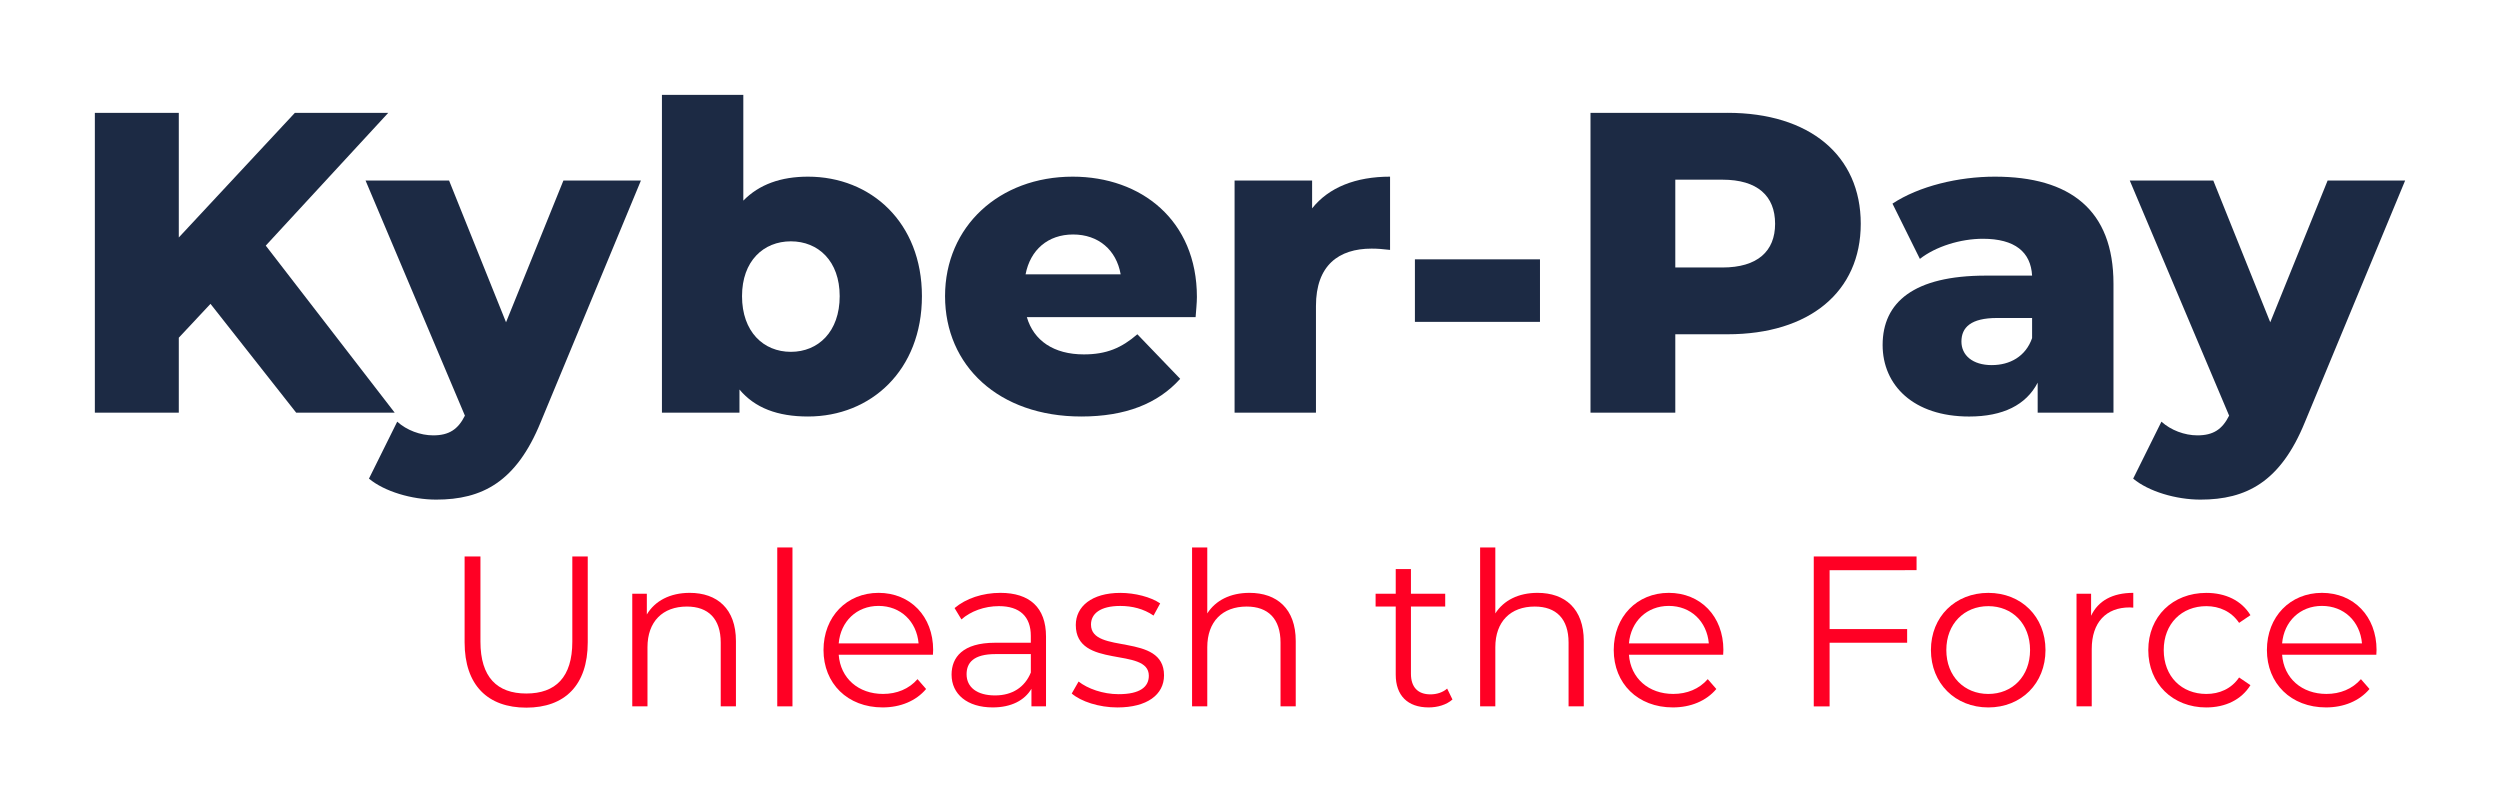
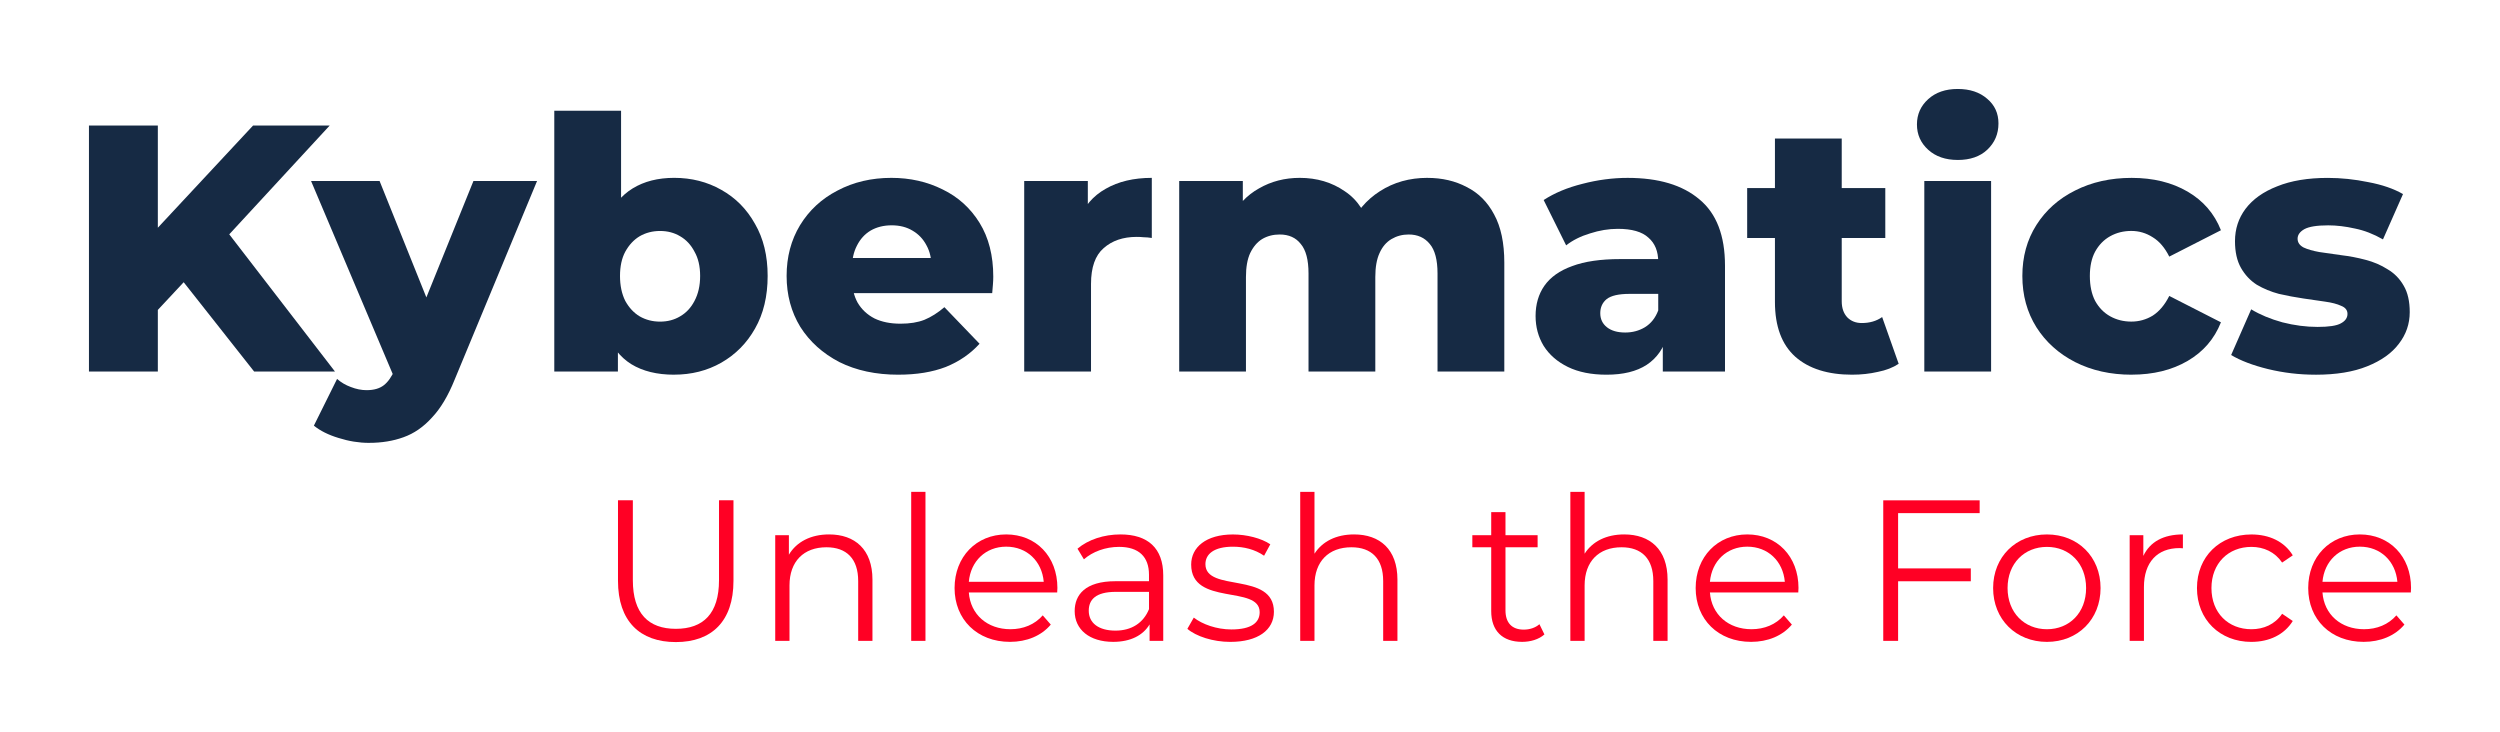
- <svg xmlns="http://www.w3.org/2000/svg" width="131.784mm" height="42.303mm" viewBox="0 0 131.784 42.303" version="1.1" id="svg8">
+ <svg xmlns="http://www.w3.org/2000/svg" width="140.523mm" height="41.091mm" viewBox="0 0 140.523 41.091" version="1.1" id="svg8">
  <defs id="defs2">
    <clipPath clipPathUnits="userSpaceOnUse" id="clipPath26">
      <path d="M 0,500 H 500 V 0 H 0 Z" id="path24" />
    </clipPath>
    <clipPath clipPathUnits="userSpaceOnUse" id="clipPath34">
      <path d="M 44.821,471.356 H 479.072 V 66.863 H 44.821 Z" id="path32" />
    </clipPath>
    <clipPath clipPathUnits="userSpaceOnUse" id="clipPath38">
      <path d="M 44.821,444 H 479.072 V 66.863 H 44.821 Z" id="path36" />
    </clipPath>
    <clipPath clipPathUnits="userSpaceOnUse" id="clipPath42">
      <path d="m 203.865,469.684 h 26.586 v -26.586 h -26.586 z" id="path40" />
    </clipPath>
    <clipPath clipPathUnits="userSpaceOnUse" id="clipPath46">
      <path d="M 389.923,471.356 H 403.64 V 457.639 H 389.923 Z" id="path44" />
    </clipPath>
    <clipPath clipPathUnits="userSpaceOnUse" id="clipPath50">
      <path d="M 145.468,435.823 H 163.85 V 417.442 H 145.468 Z" id="path48" />
    </clipPath>
    <clipPath clipPathUnits="userSpaceOnUse" id="clipPath110">
      <path d="M 20.123,453.67 H 476.129 V 53.496 H 20.123 Z" id="path108" />
    </clipPath>
    <clipPath clipPathUnits="userSpaceOnUse" id="clipPath114">
      <path d="M 20.123,453.67 H 74.092 V 403.764 H 20.123 Z" id="path112" />
    </clipPath>
    <clipPath clipPathUnits="userSpaceOnUse" id="clipPath118">
      <path d="M 43.752,100.001 H 88.473 V 53.496 H 43.752 Z" id="path116" />
    </clipPath>
    <clipPath clipPathUnits="userSpaceOnUse" id="clipPath122">
      <path d="M 33.416,443.074 H 476.129 V 114.815 H 33.416 Z" id="path120" />
    </clipPath>
    <clipPath clipPathUnits="userSpaceOnUse" id="clipPath126">
      <path d="M 52.184,424.663 H 455.953 V 78.889 H 52.184 Z" id="path124" />
    </clipPath>
    <clipPath clipPathUnits="userSpaceOnUse" id="clipPath186">
      <path d="m 463.151,115.921 h 9 v -9 h -9 z" id="path184" />
    </clipPath>
    <clipPath clipPathUnits="userSpaceOnUse" id="clipPath202">
      <path d="m 314.316,471.356 h 9.501 v -9.501 h -9.501 z" id="path200" />
    </clipPath>
    <clipPath clipPathUnits="userSpaceOnUse" id="clipPath218">
      <path d="m 101.015,63.422 h 9 v -9 h -9 z" id="path216" />
    </clipPath>
    <clipPath clipPathUnits="userSpaceOnUse" id="clipPath234">
      <path d="m 377.738,61.499 h 7 v -7 h -7 z" id="path232" />
    </clipPath>
    <clipPath clipPathUnits="userSpaceOnUse" id="clipPath250">
      <path d="m 95.24,439.323 h 7 v -7 h -7 z" id="path248" />
    </clipPath>
    <clipPath clipPathUnits="userSpaceOnUse" id="clipPath266">
      <path d="m 69.311,398.731 h 3 v -3 h -3 z" id="path264" />
    </clipPath>
    <clipPath clipPathUnits="userSpaceOnUse" id="clipPath282">
      <path d="m 132.278,471.804 h 4.239 v -4.239 h -4.239 z" id="path280" />
    </clipPath>
    <clipPath clipPathUnits="userSpaceOnUse" id="clipPath298">
      <path d="m 474.01,276.644 h 4.239 v -4.239 h -4.239 z" id="path296" />
    </clipPath>
    <clipPath clipPathUnits="userSpaceOnUse" id="clipPath314">
      <path d="m 454.19,405.298 h 3.603 v -3.604 h -3.603 z" id="path312" />
    </clipPath>
    <clipPath clipPathUnits="userSpaceOnUse" id="clipPath330">
      <path d="m 424.828,457.465 h 13.724 V 443.74 h -13.724 z" id="path328" />
    </clipPath>
    <clipPath clipPathUnits="userSpaceOnUse" id="clipPath346">
      <path d="M 19.146,244.94 H 30.119 V 233.967 H 19.146 Z" id="path344" />
    </clipPath>
    <clipPath clipPathUnits="userSpaceOnUse" id="clipPath362">
      <path d="M 126.932,376.32 H 376.943 V 122.18 H 126.932 Z" id="path360" />
    </clipPath>
    <clipPath clipPathUnits="userSpaceOnUse" id="clipPath366">
      <path d="M 127.714,376.32 H 376.943 V 127.091 H 127.714 Z" id="path364" />
    </clipPath>
    <clipPath clipPathUnits="userSpaceOnUse" id="clipPath370">
      <path d="M 127.714,376.32 H 376.943 V 127.091 H 127.714 Z" id="path368" />
    </clipPath>
    <clipPath clipPathUnits="userSpaceOnUse" id="clipPath374">
      <path d="m 322.413,364.253 h 52.558 v -52.558 h -52.558 z" id="path372" />
    </clipPath>
    <clipPath clipPathUnits="userSpaceOnUse" id="clipPath378">
      <path d="m 126.932,206.401 h 62.654 v -78.256 h -62.654 z" id="path376" />
    </clipPath>
    <clipPath clipPathUnits="userSpaceOnUse" id="clipPath446">
      <path d="M 0,500 H 500 V 0 H 0 Z" id="path444" />
    </clipPath>
    <clipPath clipPathUnits="userSpaceOnUse" id="clipPath774">
      <path d="M 136.696,440.267 H 257.154 V 406.762 H 136.696 Z" id="path772" />
    </clipPath>
    <clipPath clipPathUnits="userSpaceOnUse" id="clipPath978">
      <path d="M 192.829,332.414 H 352.735 V 170.971 H 192.829 Z" id="path976" />
    </clipPath>
    <clipPath clipPathUnits="userSpaceOnUse" id="clipPath1102">
      <path d="M 0,500 H 500 V 0 H 0 Z" id="path1100" />
    </clipPath>
  </defs>
-   <g id="layer1" transform="translate(-21.20503,-55.78852)">
-     <g aria-label="Kyber-Pay" id="text5472" style="font-style:normal;font-variant:normal;font-weight:800;font-stretch:normal;font-size:22.578px;line-height:1.25;font-family:Montserrat;-inkscape-font-specification:'Montserrat Ultra-Bold';fill:#1c2a44;fill-opacity:1;stroke:none;stroke-width:0.265">
-       <path d="m 36.817,77.541 h 5.193 l -6.796,-8.805 6.457,-6.999 h -4.922 l -6.119,6.57 v -6.57 h -4.425 v 15.804 h 4.425 v -3.951 l 1.671,-1.784 z" style="font-style:normal;font-variant:normal;font-weight:800;font-stretch:normal;font-size:22.578px;font-family:Montserrat;-inkscape-font-specification:'Montserrat Ultra-Bold';fill:#1c2a44;fill-opacity:1;stroke-width:0.265" id="path898" />
-       <path d="m 50.905,65.304 -3.025,7.473 -3.003,-7.473 h -4.403 l 5.238,12.395 c -0.361,0.722 -0.835,1.039 -1.671,1.039 -0.677,0 -1.4,-0.271 -1.897,-0.722 l -1.49,3.003 c 0.813,0.677 2.258,1.106 3.545,1.106 2.416,0 4.222,-0.926 5.509,-4.087 l 5.283,-12.734 z" style="font-style:normal;font-variant:normal;font-weight:800;font-stretch:normal;font-size:22.578px;font-family:Montserrat;-inkscape-font-specification:'Montserrat Ultra-Bold';fill:#1c2a44;fill-opacity:1;stroke-width:0.265" id="path900" />
-       <path d="m 63.797,65.101 c -1.422,0 -2.574,0.406 -3.409,1.264 v -5.577 h -4.29 v 16.753 h 4.087 v -1.219 c 0.813,0.971 2.009,1.422 3.612,1.422 3.319,0 6.006,-2.438 6.006,-6.344 0,-3.883 -2.687,-6.299 -6.006,-6.299 z m -0.903,9.234 c -1.445,0 -2.574,-1.061 -2.574,-2.935 0,-1.851 1.129,-2.89 2.574,-2.89 1.445,0 2.574,1.039 2.574,2.89 0,1.874 -1.129,2.935 -2.574,2.935 z" style="font-style:normal;font-variant:normal;font-weight:800;font-stretch:normal;font-size:22.578px;font-family:Montserrat;-inkscape-font-specification:'Montserrat Ultra-Bold';fill:#1c2a44;fill-opacity:1;stroke-width:0.265" id="path902" />
-       <path d="m 84.298,71.445 c 0,-4.041 -2.935,-6.344 -6.548,-6.344 -3.861,0 -6.728,2.619 -6.728,6.299 0,3.658 2.822,6.344 7.18,6.344 2.326,0 4.041,-0.677 5.215,-1.987 l -2.258,-2.348 c -0.835,0.722 -1.626,1.061 -2.822,1.061 -1.58,0 -2.642,-0.722 -3.003,-1.964 h 8.896 c 0.023,-0.339 0.068,-0.745 0.068,-1.061 z m -6.525,-3.296 c 1.332,0 2.28,0.813 2.506,2.1 h -5.012 c 0.248,-1.287 1.174,-2.1 2.506,-2.1 z" style="font-style:normal;font-variant:normal;font-weight:800;font-stretch:normal;font-size:22.578px;font-family:Montserrat;-inkscape-font-specification:'Montserrat Ultra-Bold';fill:#1c2a44;fill-opacity:1;stroke-width:0.265" id="path904" />
-       <path d="m 90.371,66.772 v -1.468 h -4.087 v 12.237 h 4.29 V 71.919 c 0,-2.145 1.197,-3.025 2.935,-3.025 0.316,0 0.587,0.023 0.971,0.068 v -3.861 c -1.806,0 -3.229,0.564 -4.109,1.671 z" style="font-style:normal;font-variant:normal;font-weight:800;font-stretch:normal;font-size:22.578px;font-family:Montserrat;-inkscape-font-specification:'Montserrat Ultra-Bold';fill:#1c2a44;fill-opacity:1;stroke-width:0.265" id="path906" />
-       <path d="m 95.79,72.755 h 6.593 v -3.296 h -6.593 z" style="font-style:normal;font-variant:normal;font-weight:800;font-stretch:normal;font-size:22.578px;font-family:Montserrat;-inkscape-font-specification:'Montserrat Ultra-Bold';fill:#1c2a44;fill-opacity:1;stroke-width:0.265" id="path908" />
-       <path d="m 112.271,61.737 h -7.225 v 15.804 h 4.47 v -4.132 h 2.754 c 4.312,0 7.022,-2.235 7.022,-5.825 0,-3.612 -2.709,-5.848 -7.022,-5.848 z m -0.271,8.151 h -2.484 v -4.628 h 2.484 c 1.851,0 2.777,0.858 2.777,2.326 0,1.445 -0.926,2.303 -2.777,2.303 z" style="font-style:normal;font-variant:normal;font-weight:800;font-stretch:normal;font-size:22.578px;font-family:Montserrat;-inkscape-font-specification:'Montserrat Ultra-Bold';fill:#1c2a44;fill-opacity:1;stroke-width:0.265" id="path910" />
-       <path d="m 126.36,65.101 c -1.919,0 -3.996,0.497 -5.396,1.422 l 1.445,2.913 c 0.835,-0.655 2.145,-1.061 3.319,-1.061 1.693,0 2.529,0.7 2.596,1.942 h -2.438 c -3.793,0 -5.441,1.4 -5.441,3.658 0,2.122 1.626,3.77 4.561,3.77 1.784,0 3.003,-0.61 3.612,-1.784 v 1.58 h 3.996 v -6.796 c 0,-3.883 -2.28,-5.644 -6.254,-5.644 z m -0.158,9.934 c -1.016,0 -1.603,-0.519 -1.603,-1.242 0,-0.745 0.497,-1.242 1.874,-1.242 h 1.851 v 1.061 c -0.339,0.971 -1.174,1.422 -2.122,1.422 z" style="font-style:normal;font-variant:normal;font-weight:800;font-stretch:normal;font-size:22.578px;font-family:Montserrat;-inkscape-font-specification:'Montserrat Ultra-Bold';fill:#1c2a44;fill-opacity:1;stroke-width:0.265" id="path912" />
-       <path d="m 143.903,65.304 -3.025,7.473 -3.003,-7.473 h -4.403 l 5.238,12.395 c -0.361,0.722 -0.835,1.039 -1.671,1.039 -0.677,0 -1.4,-0.271 -1.897,-0.722 l -1.49,3.003 c 0.813,0.677 2.258,1.106 3.545,1.106 2.416,0 4.222,-0.926 5.509,-4.087 l 5.283,-12.734 z" style="font-style:normal;font-variant:normal;font-weight:800;font-stretch:normal;font-size:22.578px;font-family:Montserrat;-inkscape-font-specification:'Montserrat Ultra-Bold';fill:#1c2a44;fill-opacity:1;stroke-width:0.265" id="path914" />
-     </g>
+   <g id="layer1" transform="translate(-10.95907,-57.00039)">
    <g aria-label="Unleash the Force" id="text6299" style="font-style:normal;font-variant:normal;font-weight:normal;font-stretch:normal;font-size:11.289px;line-height:1.25;font-family:Montserrat;-inkscape-font-specification:Montserrat;fill:#1c2a44;fill-opacity:1;stroke:none;stroke-width:0.265">
      <path d="m 48.947,93.091 c 2.021,0 3.24,-1.174 3.24,-3.443 v -4.527 h -0.813 v 4.493 c 0,1.874 -0.881,2.732 -2.427,2.732 -1.535,0 -2.416,-0.858 -2.416,-2.732 v -4.493 h -0.835 v 4.527 c 0,2.269 1.23,3.443 3.251,3.443 z" style="font-style:normal;font-variant:normal;font-weight:normal;font-stretch:normal;font-size:11.289px;font-family:Montserrat;-inkscape-font-specification:Montserrat;fill:#ff0024;fill-opacity:1;stroke-width:0.265" id="path917" />
      <path d="m 57.56,87.04 c -1.027,0 -1.829,0.418 -2.258,1.14 v -1.095 h -0.768 v 5.938 h 0.802 v -3.116 c 0,-1.355 0.802,-2.145 2.077,-2.145 1.129,0 1.784,0.643 1.784,1.897 v 3.364 h 0.802 v -3.443 c 0,-1.705 -0.993,-2.54 -2.438,-2.54 z" style="font-style:normal;font-variant:normal;font-weight:normal;font-stretch:normal;font-size:11.289px;font-family:Montserrat;-inkscape-font-specification:Montserrat;fill:#ff0024;fill-opacity:1;stroke-width:0.265" id="path919" />
      <path d="m 62.177,93.023 h 0.802 v -8.376 h -0.802 z" style="font-style:normal;font-variant:normal;font-weight:normal;font-stretch:normal;font-size:11.289px;font-family:Montserrat;-inkscape-font-specification:Montserrat;fill:#ff0024;fill-opacity:1;stroke-width:0.265" id="path921" />
      <path d="m 70.395,90.054 c 0,-1.784 -1.208,-3.014 -2.879,-3.014 -1.671,0 -2.901,1.253 -2.901,3.014 0,1.761 1.264,3.025 3.116,3.025 0.937,0 1.761,-0.339 2.292,-0.971 l -0.452,-0.519 c -0.452,0.519 -1.095,0.779 -1.818,0.779 -1.298,0 -2.246,-0.824 -2.337,-2.066 h 4.967 c 0,-0.09 0.011,-0.181 0.011,-0.248 z m -2.879,-2.326 c 1.163,0 2.009,0.813 2.111,1.976 h -4.211 c 0.102,-1.163 0.948,-1.976 2.1,-1.976 z" style="font-style:normal;font-variant:normal;font-weight:normal;font-stretch:normal;font-size:11.289px;font-family:Montserrat;-inkscape-font-specification:Montserrat;fill:#ff0024;fill-opacity:1;stroke-width:0.265" id="path923" />
      <path d="m 73.94,87.04 c -0.937,0 -1.818,0.294 -2.416,0.802 l 0.361,0.598 c 0.485,-0.429 1.208,-0.7 1.976,-0.7 1.106,0 1.682,0.553 1.682,1.569 v 0.361 h -1.885 c -1.705,0 -2.292,0.768 -2.292,1.682 0,1.027 0.824,1.727 2.167,1.727 0.982,0 1.682,-0.373 2.043,-0.982 v 0.926 h 0.768 v -3.68 c 0,-1.535 -0.869,-2.303 -2.405,-2.303 z m -0.282,5.407 c -0.948,0 -1.501,-0.429 -1.501,-1.118 0,-0.61 0.373,-1.061 1.524,-1.061 h 1.863 v 0.971 c -0.316,0.779 -0.982,1.208 -1.885,1.208 z" style="font-style:normal;font-variant:normal;font-weight:normal;font-stretch:normal;font-size:11.289px;font-family:Montserrat;-inkscape-font-specification:Montserrat;fill:#ff0024;fill-opacity:1;stroke-width:0.265" id="path925" />
      <path d="m 80.115,93.08 c 1.547,0 2.45,-0.666 2.45,-1.693 0,-2.28 -3.85,-1.072 -3.85,-2.675 0,-0.564 0.474,-0.982 1.547,-0.982 0.61,0 1.23,0.147 1.75,0.508 l 0.35,-0.643 c -0.497,-0.339 -1.332,-0.553 -2.1,-0.553 -1.513,0 -2.348,0.722 -2.348,1.693 0,2.348 3.85,1.129 3.85,2.675 0,0.587 -0.463,0.971 -1.592,0.971 -0.835,0 -1.637,-0.294 -2.111,-0.666 l -0.361,0.632 c 0.485,0.418 1.434,0.734 2.416,0.734 z" style="font-style:normal;font-variant:normal;font-weight:normal;font-stretch:normal;font-size:11.289px;font-family:Montserrat;-inkscape-font-specification:Montserrat;fill:#ff0024;fill-opacity:1;stroke-width:0.265" id="path927" />
      <path d="m 87.069,87.04 c -1.005,0 -1.784,0.395 -2.224,1.084 v -3.477 h -0.802 v 8.376 h 0.802 v -3.116 c 0,-1.355 0.802,-2.145 2.077,-2.145 1.129,0 1.784,0.643 1.784,1.897 v 3.364 h 0.802 v -3.443 c 0,-1.705 -0.993,-2.54 -2.438,-2.54 z" style="font-style:normal;font-variant:normal;font-weight:normal;font-stretch:normal;font-size:11.289px;font-family:Montserrat;-inkscape-font-specification:Montserrat;fill:#ff0024;fill-opacity:1;stroke-width:0.265" id="path929" />
      <path d="m 97.489,92.086 c -0.226,0.203 -0.553,0.305 -0.881,0.305 -0.666,0 -1.027,-0.384 -1.027,-1.084 v -3.545 h 1.806 V 87.085 H 95.581 V 85.787 h -0.802 v 1.298 H 93.718 v 0.677 h 1.061 v 3.59 c 0,1.095 0.621,1.727 1.738,1.727 0.463,0 0.937,-0.135 1.253,-0.418 z" style="font-style:normal;font-variant:normal;font-weight:normal;font-stretch:normal;font-size:11.289px;font-family:Montserrat;-inkscape-font-specification:Montserrat;fill:#ff0024;fill-opacity:1;stroke-width:0.265" id="path931" />
      <path d="m 102.253,87.04 c -1.005,0 -1.784,0.395 -2.224,1.084 v -3.477 h -0.802 v 8.376 h 0.802 v -3.116 c 0,-1.355 0.802,-2.145 2.077,-2.145 1.129,0 1.784,0.643 1.784,1.897 v 3.364 h 0.802 v -3.443 c 0,-1.705 -0.993,-2.54 -2.438,-2.54 z" style="font-style:normal;font-variant:normal;font-weight:normal;font-stretch:normal;font-size:11.289px;font-family:Montserrat;-inkscape-font-specification:Montserrat;fill:#ff0024;fill-opacity:1;stroke-width:0.265" id="path933" />
      <path d="m 112.051,90.054 c 0,-1.784 -1.208,-3.014 -2.879,-3.014 -1.671,0 -2.901,1.253 -2.901,3.014 0,1.761 1.264,3.025 3.116,3.025 0.937,0 1.761,-0.339 2.292,-0.971 l -0.452,-0.519 c -0.452,0.519 -1.095,0.779 -1.818,0.779 -1.298,0 -2.246,-0.824 -2.337,-2.066 h 4.967 c 0,-0.09 0.011,-0.181 0.011,-0.248 z m -2.879,-2.326 c 1.163,0 2.009,0.813 2.111,1.976 h -4.211 c 0.102,-1.163 0.948,-1.976 2.1,-1.976 z" style="font-style:normal;font-variant:normal;font-weight:normal;font-stretch:normal;font-size:11.289px;font-family:Montserrat;-inkscape-font-specification:Montserrat;fill:#ff0024;fill-opacity:1;stroke-width:0.265" id="path935" />
      <path d="m 122.234,85.844 v -0.722 h -5.419 v 7.902 h 0.835 v -3.353 h 4.087 v -0.722 h -4.087 v -3.104 z" style="font-style:normal;font-variant:normal;font-weight:normal;font-stretch:normal;font-size:11.289px;font-family:Montserrat;-inkscape-font-specification:Montserrat;fill:#ff0024;fill-opacity:1;stroke-width:0.265" id="path937" />
      <path d="m 126.016,93.08 c 1.738,0 3.014,-1.264 3.014,-3.025 0,-1.761 -1.276,-3.014 -3.014,-3.014 -1.738,0 -3.025,1.253 -3.025,3.014 0,1.761 1.287,3.025 3.025,3.025 z m 0,-0.711 c -1.264,0 -2.213,-0.926 -2.213,-2.314 0,-1.389 0.948,-2.314 2.213,-2.314 1.264,0 2.201,0.926 2.201,2.314 0,1.389 -0.937,2.314 -2.201,2.314 z" style="font-style:normal;font-variant:normal;font-weight:normal;font-stretch:normal;font-size:11.289px;font-family:Montserrat;-inkscape-font-specification:Montserrat;fill:#ff0024;fill-opacity:1;stroke-width:0.265" id="path939" />
      <path d="m 131.434,88.248 v -1.163 h -0.768 v 5.938 h 0.802 V 89.998 c 0,-1.4 0.756,-2.19 1.998,-2.19 0.056,0 0.124,0.011 0.192,0.011 v -0.779 c -1.095,0 -1.851,0.418 -2.224,1.208 z" style="font-style:normal;font-variant:normal;font-weight:normal;font-stretch:normal;font-size:11.289px;font-family:Montserrat;-inkscape-font-specification:Montserrat;fill:#ff0024;fill-opacity:1;stroke-width:0.265" id="path941" />
      <path d="m 137.508,93.08 c 1.005,0 1.851,-0.406 2.326,-1.174 l -0.598,-0.406 c -0.406,0.598 -1.039,0.869 -1.727,0.869 -1.298,0 -2.246,-0.914 -2.246,-2.314 0,-1.389 0.948,-2.314 2.246,-2.314 0.689,0 1.321,0.282 1.727,0.881 l 0.598,-0.406 c -0.474,-0.779 -1.321,-1.174 -2.326,-1.174 -1.772,0 -3.059,1.242 -3.059,3.014 0,1.772 1.287,3.025 3.059,3.025 z" style="font-style:normal;font-variant:normal;font-weight:normal;font-stretch:normal;font-size:11.289px;font-family:Montserrat;-inkscape-font-specification:Montserrat;fill:#ff0024;fill-opacity:1;stroke-width:0.265" id="path943" />
      <path d="m 146.482,90.054 c 0,-1.784 -1.208,-3.014 -2.879,-3.014 -1.671,0 -2.901,1.253 -2.901,3.014 0,1.761 1.264,3.025 3.116,3.025 0.937,0 1.761,-0.339 2.292,-0.971 l -0.452,-0.519 c -0.452,0.519 -1.095,0.779 -1.818,0.779 -1.298,0 -2.246,-0.824 -2.337,-2.066 h 4.967 c 0,-0.09 0.011,-0.181 0.011,-0.248 z m -2.879,-2.326 c 1.163,0 2.009,0.813 2.111,1.976 h -4.211 c 0.102,-1.163 0.948,-1.976 2.1,-1.976 z" style="font-style:normal;font-variant:normal;font-weight:normal;font-stretch:normal;font-size:11.289px;font-family:Montserrat;-inkscape-font-specification:Montserrat;fill:#ff0024;fill-opacity:1;stroke-width:0.265" id="path945" />
    </g>
+     <g aria-label="Kybermatics" id="text202" style="font-style:normal;font-variant:normal;font-weight:800;font-stretch:normal;font-size:19.756px;line-height:1.25;font-family:Montserrat;-inkscape-font-specification:'Montserrat Ultra-Bold';fill:#162a44;fill-opacity:1;stroke-width:0.265">
+       <path d="m 19.456,74.822 -0.217,-4.386 5.946,-6.381 h 4.307 l -5.927,6.421 -2.173,2.272 z m -3.497,3.062 v -13.829 h 3.872 v 13.829 z m 9.285,0 -4.504,-5.709 2.548,-2.726 6.5,8.436 z" style="font-style:normal;font-variant:normal;font-weight:800;font-stretch:normal;font-size:19.756px;font-family:Montserrat;-inkscape-font-specification:'Montserrat Ultra-Bold';fill:#162a44;fill-opacity:1;stroke-width:0.265" id="path311" />
+       <path d="m 31.704,81.894 q -0.849,0 -1.719,-0.277 -0.849,-0.257 -1.383,-0.691 l 1.304,-2.627 q 0.336,0.296 0.77,0.454 0.454,0.178 0.889,0.178 0.612,0 0.968,-0.277 0.356,-0.277 0.612,-0.869 l 0.494,-1.245 0.296,-0.375 3.635,-8.989 h 3.576 l -4.623,11.142 q -0.553,1.383 -1.284,2.153 -0.711,0.79 -1.6,1.106 -0.869,0.316 -1.936,0.316 z m 1.462,-3.556 -4.722,-11.162 h 3.852 l 3.477,8.653 z" style="font-style:normal;font-variant:normal;font-weight:800;font-stretch:normal;font-size:19.756px;font-family:Montserrat;-inkscape-font-specification:'Montserrat Ultra-Bold';fill:#162a44;fill-opacity:1;stroke-width:0.265" id="path313" />
+       <path d="m 48.852,78.062 q -1.442,0 -2.41,-0.593 -0.948,-0.593 -1.422,-1.818 -0.474,-1.225 -0.474,-3.141 0,-1.877 0.494,-3.102 0.514,-1.225 1.482,-1.818 0.968,-0.593 2.331,-0.593 1.462,0 2.647,0.672 1.205,0.672 1.897,1.916 0.711,1.225 0.711,2.924 0,1.719 -0.711,2.963 -0.691,1.225 -1.897,1.916 -1.185,0.672 -2.647,0.672 z m -6.737,-0.178 V 63.225 h 3.754 v 5.749 l -0.198,3.536 0.02,3.536 v 1.837 z m 5.946,-2.805 q 0.632,0 1.126,-0.296 0.514,-0.296 0.81,-0.869 0.316,-0.593 0.316,-1.403 0,-0.81 -0.316,-1.363 -0.296,-0.573 -0.81,-0.869 -0.494,-0.296 -1.126,-0.296 -0.632,0 -1.146,0.296 -0.494,0.296 -0.81,0.869 -0.296,0.553 -0.296,1.363 0,0.81 0.296,1.403 0.316,0.573 0.81,0.869 0.514,0.296 1.146,0.296 z" style="font-style:normal;font-variant:normal;font-weight:800;font-stretch:normal;font-size:19.756px;font-family:Montserrat;-inkscape-font-specification:'Montserrat Ultra-Bold';fill:#162a44;fill-opacity:1;stroke-width:0.265" id="path315" />
+       <path d="m 61.456,78.062 q -1.897,0 -3.319,-0.711 -1.403,-0.731 -2.193,-1.976 -0.77,-1.264 -0.77,-2.865 0,-1.6 0.751,-2.845 0.77,-1.264 2.114,-1.956 1.343,-0.711 3.023,-0.711 1.58,0 2.884,0.652 1.304,0.632 2.074,1.877 0.77,1.245 0.77,3.023 0,0.198 -0.02,0.454 -0.02,0.257 -0.04,0.474 h -8.475 v -1.976 h 6.48 l -1.422,0.553 q 0.02,-0.731 -0.277,-1.264 -0.277,-0.533 -0.79,-0.83 -0.494,-0.296 -1.166,-0.296 -0.672,0 -1.185,0.296 -0.494,0.296 -0.77,0.849 -0.277,0.533 -0.277,1.264 v 0.573 q 0,0.79 0.316,1.363 0.336,0.573 0.948,0.889 0.612,0.296 1.462,0.296 0.79,0 1.343,-0.217 0.573,-0.237 1.126,-0.711 l 1.976,2.055 q -0.77,0.849 -1.897,1.304 -1.126,0.435 -2.667,0.435 z" style="font-style:normal;font-variant:normal;font-weight:800;font-stretch:normal;font-size:19.756px;font-family:Montserrat;-inkscape-font-specification:'Montserrat Ultra-Bold';fill:#162a44;fill-opacity:1;stroke-width:0.265" id="path317" />
+       <path d="M 68.529,77.884 V 67.176 h 3.576 v 3.121 l -0.533,-0.889 q 0.474,-1.205 1.541,-1.798 1.067,-0.612 2.588,-0.612 v 3.378 q -0.257,-0.04 -0.454,-0.04 -0.178,-0.02 -0.395,-0.02 -1.146,0 -1.857,0.632 -0.711,0.612 -0.711,2.015 v 4.919 z" style="font-style:normal;font-variant:normal;font-weight:800;font-stretch:normal;font-size:19.756px;font-family:Montserrat;-inkscape-font-specification:'Montserrat Ultra-Bold';fill:#162a44;fill-opacity:1;stroke-width:0.265" id="path319" />
+       <path d="m 91.188,66.999 q 1.245,0 2.213,0.514 0.988,0.494 1.541,1.541 0.573,1.047 0.573,2.707 v 6.124 h -3.754 v -5.512 q 0,-1.146 -0.435,-1.659 -0.435,-0.533 -1.185,-0.533 -0.533,0 -0.968,0.257 -0.435,0.257 -0.672,0.79 -0.237,0.514 -0.237,1.343 v 5.314 h -3.754 v -5.512 q 0,-1.146 -0.435,-1.659 -0.415,-0.533 -1.185,-0.533 -0.553,0 -0.988,0.257 -0.415,0.257 -0.672,0.79 -0.237,0.514 -0.237,1.343 v 5.314 H 77.241 V 67.176 h 3.576 v 2.983 L 80.105,69.31 q 0.593,-1.146 1.62,-1.719 1.027,-0.593 2.292,-0.593 1.442,0 2.529,0.751 1.106,0.731 1.482,2.292 L 86.802,69.784 q 0.573,-1.304 1.719,-2.035 1.166,-0.751 2.667,-0.751 z" style="font-style:normal;font-variant:normal;font-weight:800;font-stretch:normal;font-size:19.756px;font-family:Montserrat;-inkscape-font-specification:'Montserrat Ultra-Bold';fill:#162a44;fill-opacity:1;stroke-width:0.265" id="path321" />
+       <path d="M 104.424,77.884 V 75.889 l -0.257,-0.494 v -3.675 q 0,-0.889 -0.553,-1.363 -0.533,-0.494 -1.719,-0.494 -0.77,0 -1.561,0.257 -0.79,0.237 -1.343,0.672 l -1.264,-2.548 q 0.909,-0.593 2.173,-0.909 1.284,-0.336 2.548,-0.336 2.608,0 4.03,1.205 1.442,1.185 1.442,3.734 v 5.946 z m -3.161,0.178 q -1.284,0 -2.173,-0.435 -0.889,-0.435 -1.363,-1.185 -0.454,-0.751 -0.454,-1.679 0,-0.988 0.494,-1.699 0.514,-0.731 1.561,-1.106 1.047,-0.395 2.707,-0.395 h 2.529 v 1.956 h -2.015 q -0.909,0 -1.284,0.296 -0.356,0.296 -0.356,0.79 0,0.494 0.375,0.79 0.375,0.296 1.027,0.296 0.612,0 1.106,-0.296 0.514,-0.316 0.751,-0.948 l 0.514,1.383 q -0.296,1.106 -1.166,1.679 -0.849,0.553 -2.252,0.553 z" style="font-style:normal;font-variant:normal;font-weight:800;font-stretch:normal;font-size:19.756px;font-family:Montserrat;-inkscape-font-specification:'Montserrat Ultra-Bold';fill:#162a44;fill-opacity:1;stroke-width:0.265" id="path323" />
+       <path d="m 115.073,78.062 q -2.055,0 -3.2,-1.008 -1.146,-1.027 -1.146,-3.082 v -9.186 h 3.754 v 9.147 q 0,0.573 0.316,0.909 0.316,0.316 0.81,0.316 0.672,0 1.146,-0.336 l 0.929,2.627 q -0.474,0.316 -1.166,0.454 -0.691,0.158 -1.442,0.158 z m -5.907,-7.685 v -2.805 h 7.764 v 2.805 z" style="font-style:normal;font-variant:normal;font-weight:800;font-stretch:normal;font-size:19.756px;font-family:Montserrat;-inkscape-font-specification:'Montserrat Ultra-Bold';fill:#162a44;fill-opacity:1;stroke-width:0.265" id="path325" />
+       <path d="M 119.123,77.884 V 67.176 h 3.754 v 10.708 z m 1.877,-11.893 q -1.027,0 -1.659,-0.573 -0.632,-0.573 -0.632,-1.422 0,-0.849 0.632,-1.422 0.632,-0.573 1.659,-0.573 1.027,0 1.659,0.553 0.632,0.533 0.632,1.383 0,0.889 -0.632,1.482 -0.612,0.573 -1.659,0.573 z" style="font-style:normal;font-variant:normal;font-weight:800;font-stretch:normal;font-size:19.756px;font-family:Montserrat;-inkscape-font-specification:'Montserrat Ultra-Bold';fill:#162a44;fill-opacity:1;stroke-width:0.265" id="path327" />
+       <path d="m 130.778,78.062 q -1.778,0 -3.181,-0.711 -1.383,-0.711 -2.173,-1.956 -0.79,-1.264 -0.79,-2.884 0,-1.62 0.79,-2.865 0.79,-1.245 2.173,-1.936 1.403,-0.711 3.181,-0.711 1.818,0 3.141,0.77 1.324,0.77 1.877,2.173 l -2.904,1.482 q -0.375,-0.751 -0.929,-1.087 -0.553,-0.356 -1.205,-0.356 -0.652,0 -1.185,0.296 -0.533,0.296 -0.849,0.869 -0.296,0.553 -0.296,1.363 0,0.83 0.296,1.403 0.316,0.573 0.849,0.869 0.533,0.296 1.185,0.296 0.652,0 1.205,-0.336 0.553,-0.356 0.929,-1.106 l 2.904,1.482 q -0.553,1.403 -1.877,2.173 -1.324,0.77 -3.141,0.77 z" style="font-style:normal;font-variant:normal;font-weight:800;font-stretch:normal;font-size:19.756px;font-family:Montserrat;-inkscape-font-specification:'Montserrat Ultra-Bold';fill:#162a44;fill-opacity:1;stroke-width:0.265" id="path329" />
+       <path d="m 141.111,78.062 q -1.363,0 -2.667,-0.316 -1.284,-0.316 -2.074,-0.79 l 1.126,-2.568 q 0.751,0.454 1.758,0.731 1.008,0.257 1.976,0.257 0.948,0 1.304,-0.198 0.375,-0.198 0.375,-0.533 0,-0.316 -0.356,-0.454 -0.336,-0.158 -0.909,-0.237 -0.553,-0.079 -1.225,-0.178 -0.672,-0.099 -1.363,-0.257 -0.672,-0.178 -1.245,-0.514 -0.553,-0.356 -0.889,-0.948 -0.336,-0.593 -0.336,-1.501 0,-1.027 0.593,-1.818 0.612,-0.81 1.778,-1.264 1.166,-0.474 2.845,-0.474 1.126,0 2.272,0.237 1.166,0.217 1.956,0.672 l -1.126,2.548 q -0.79,-0.454 -1.58,-0.612 -0.79,-0.178 -1.501,-0.178 -0.948,0 -1.343,0.217 -0.375,0.217 -0.375,0.533 0,0.316 0.336,0.494 0.336,0.158 0.889,0.257 0.573,0.079 1.245,0.178 0.672,0.079 1.343,0.257 0.691,0.178 1.245,0.533 0.573,0.336 0.909,0.929 0.336,0.573 0.336,1.482 0,0.988 -0.612,1.778 -0.593,0.79 -1.778,1.264 -1.166,0.474 -2.904,0.474 z" style="font-style:normal;font-variant:normal;font-weight:800;font-stretch:normal;font-size:19.756px;font-family:Montserrat;-inkscape-font-specification:'Montserrat Ultra-Bold';fill:#162a44;fill-opacity:1;stroke-width:0.265" id="path331" />
+     </g>
  </g>
</svg>
